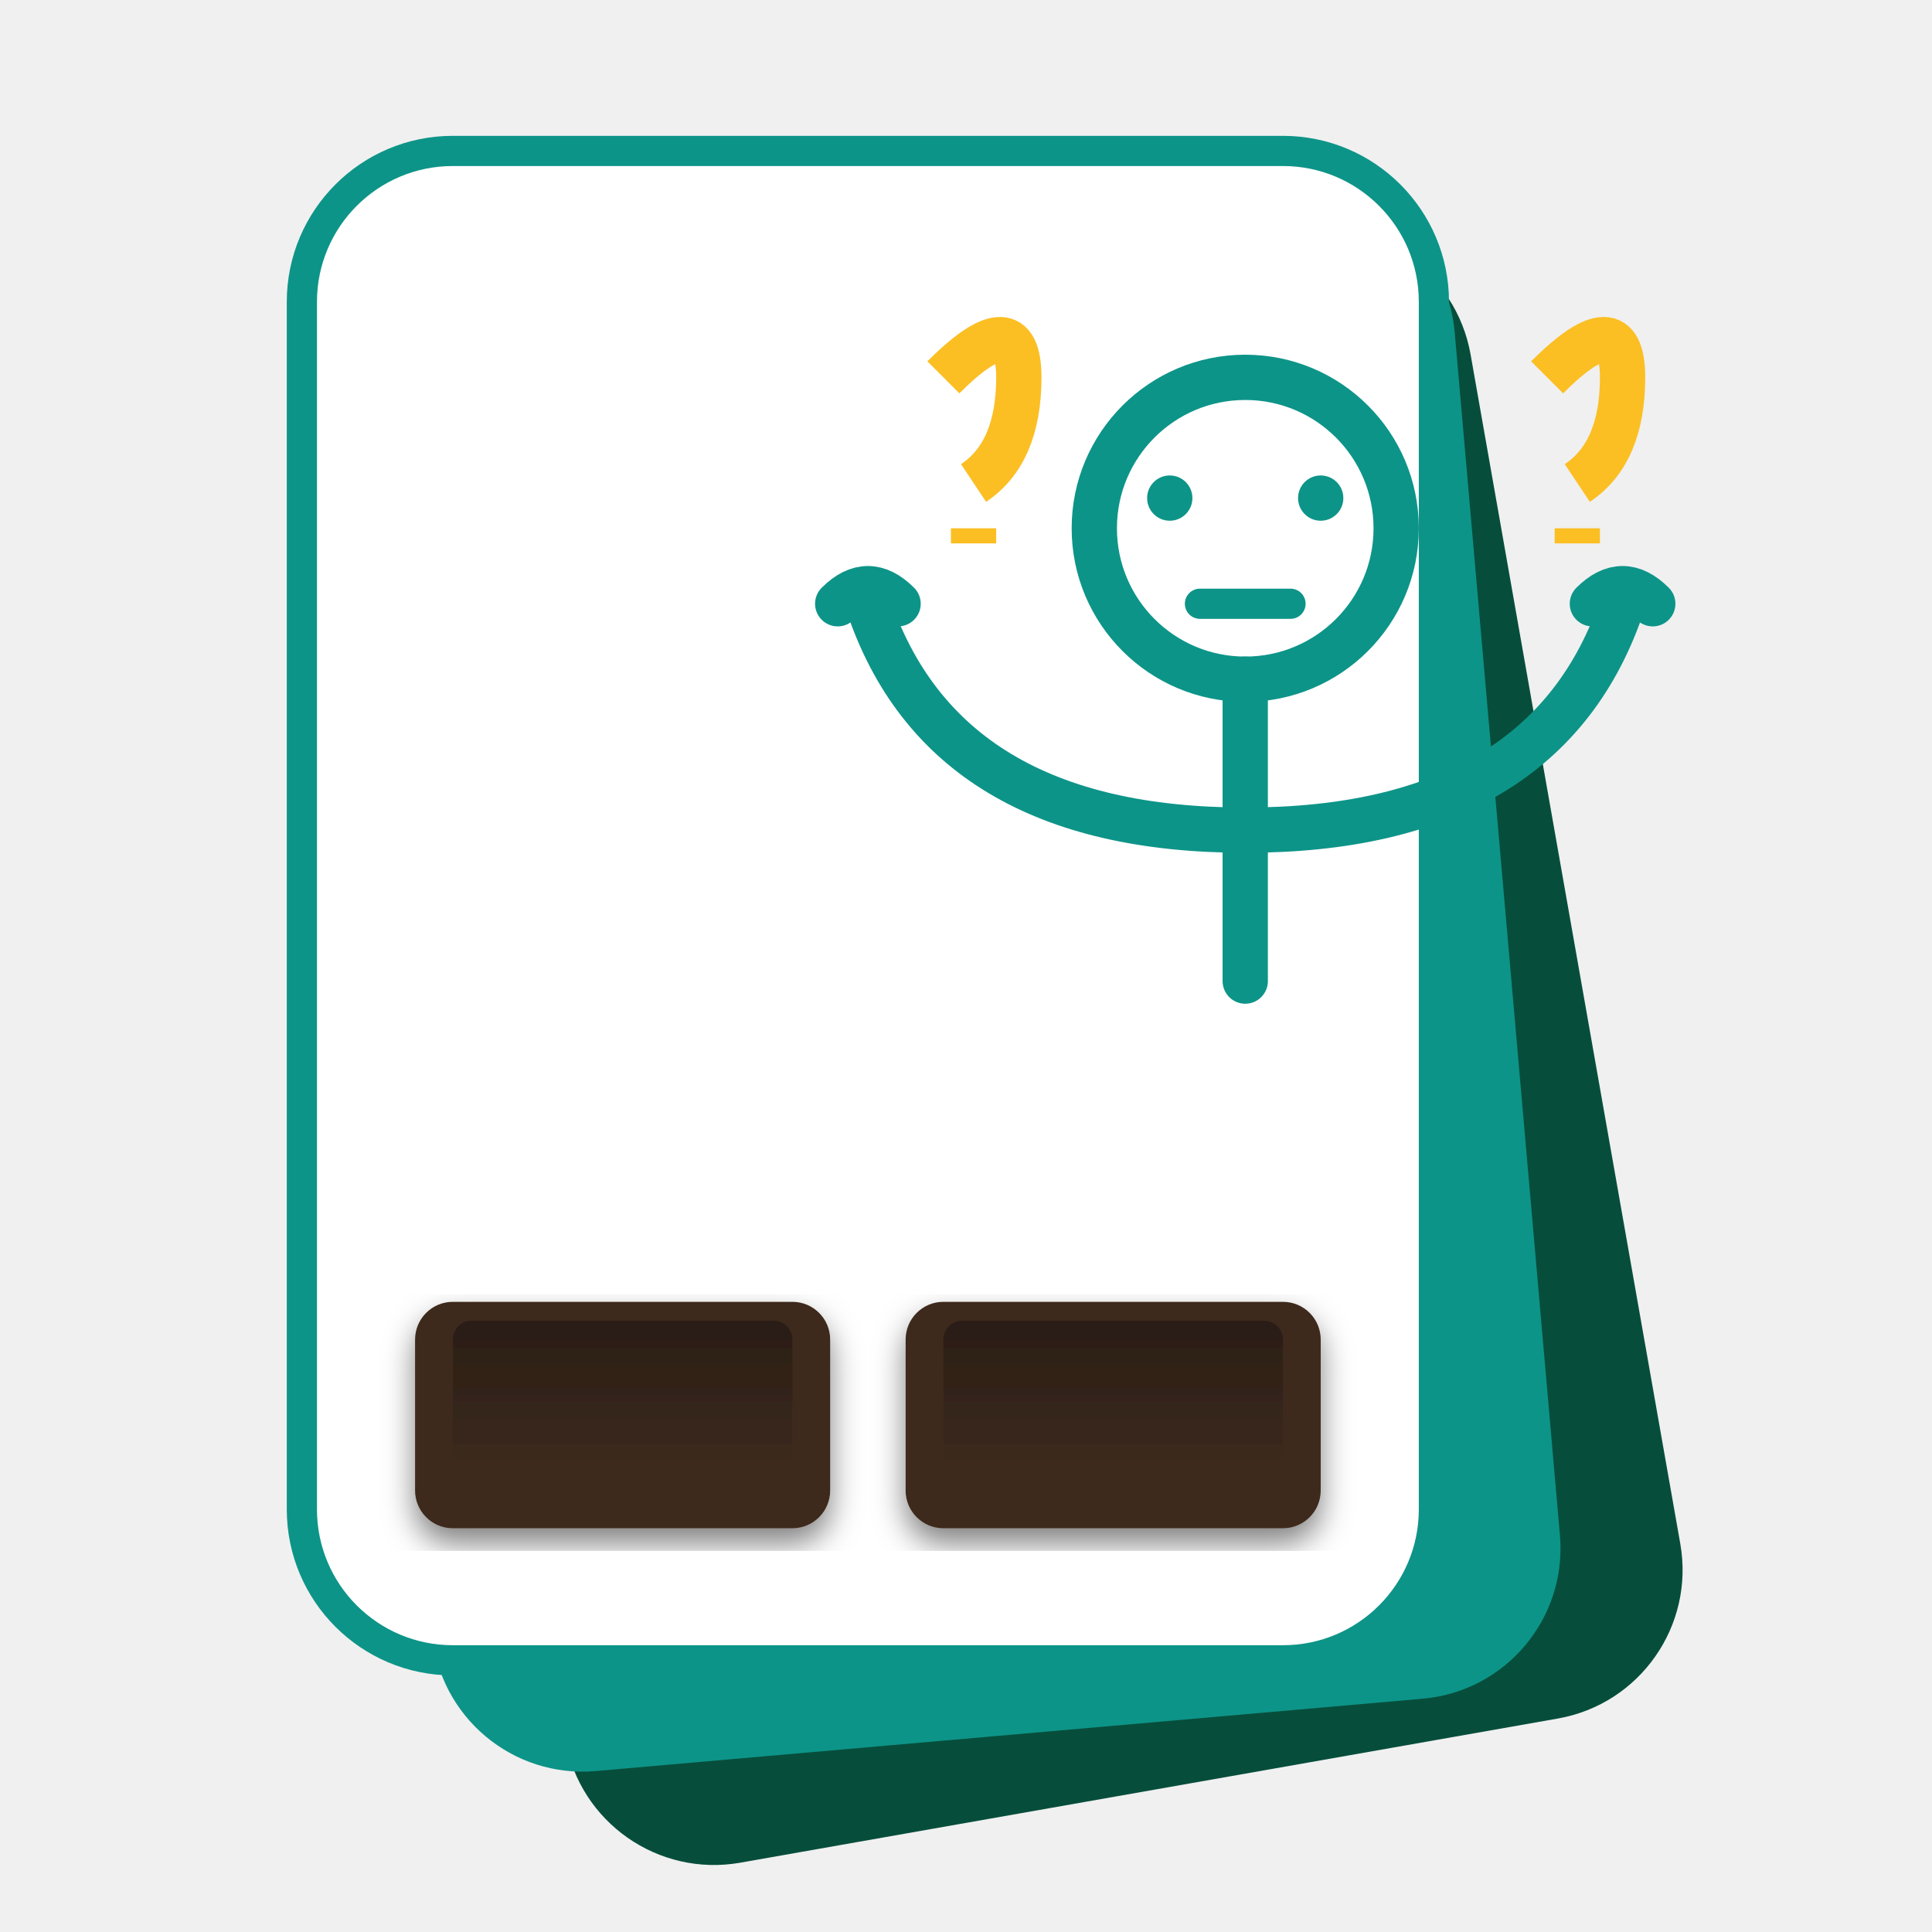
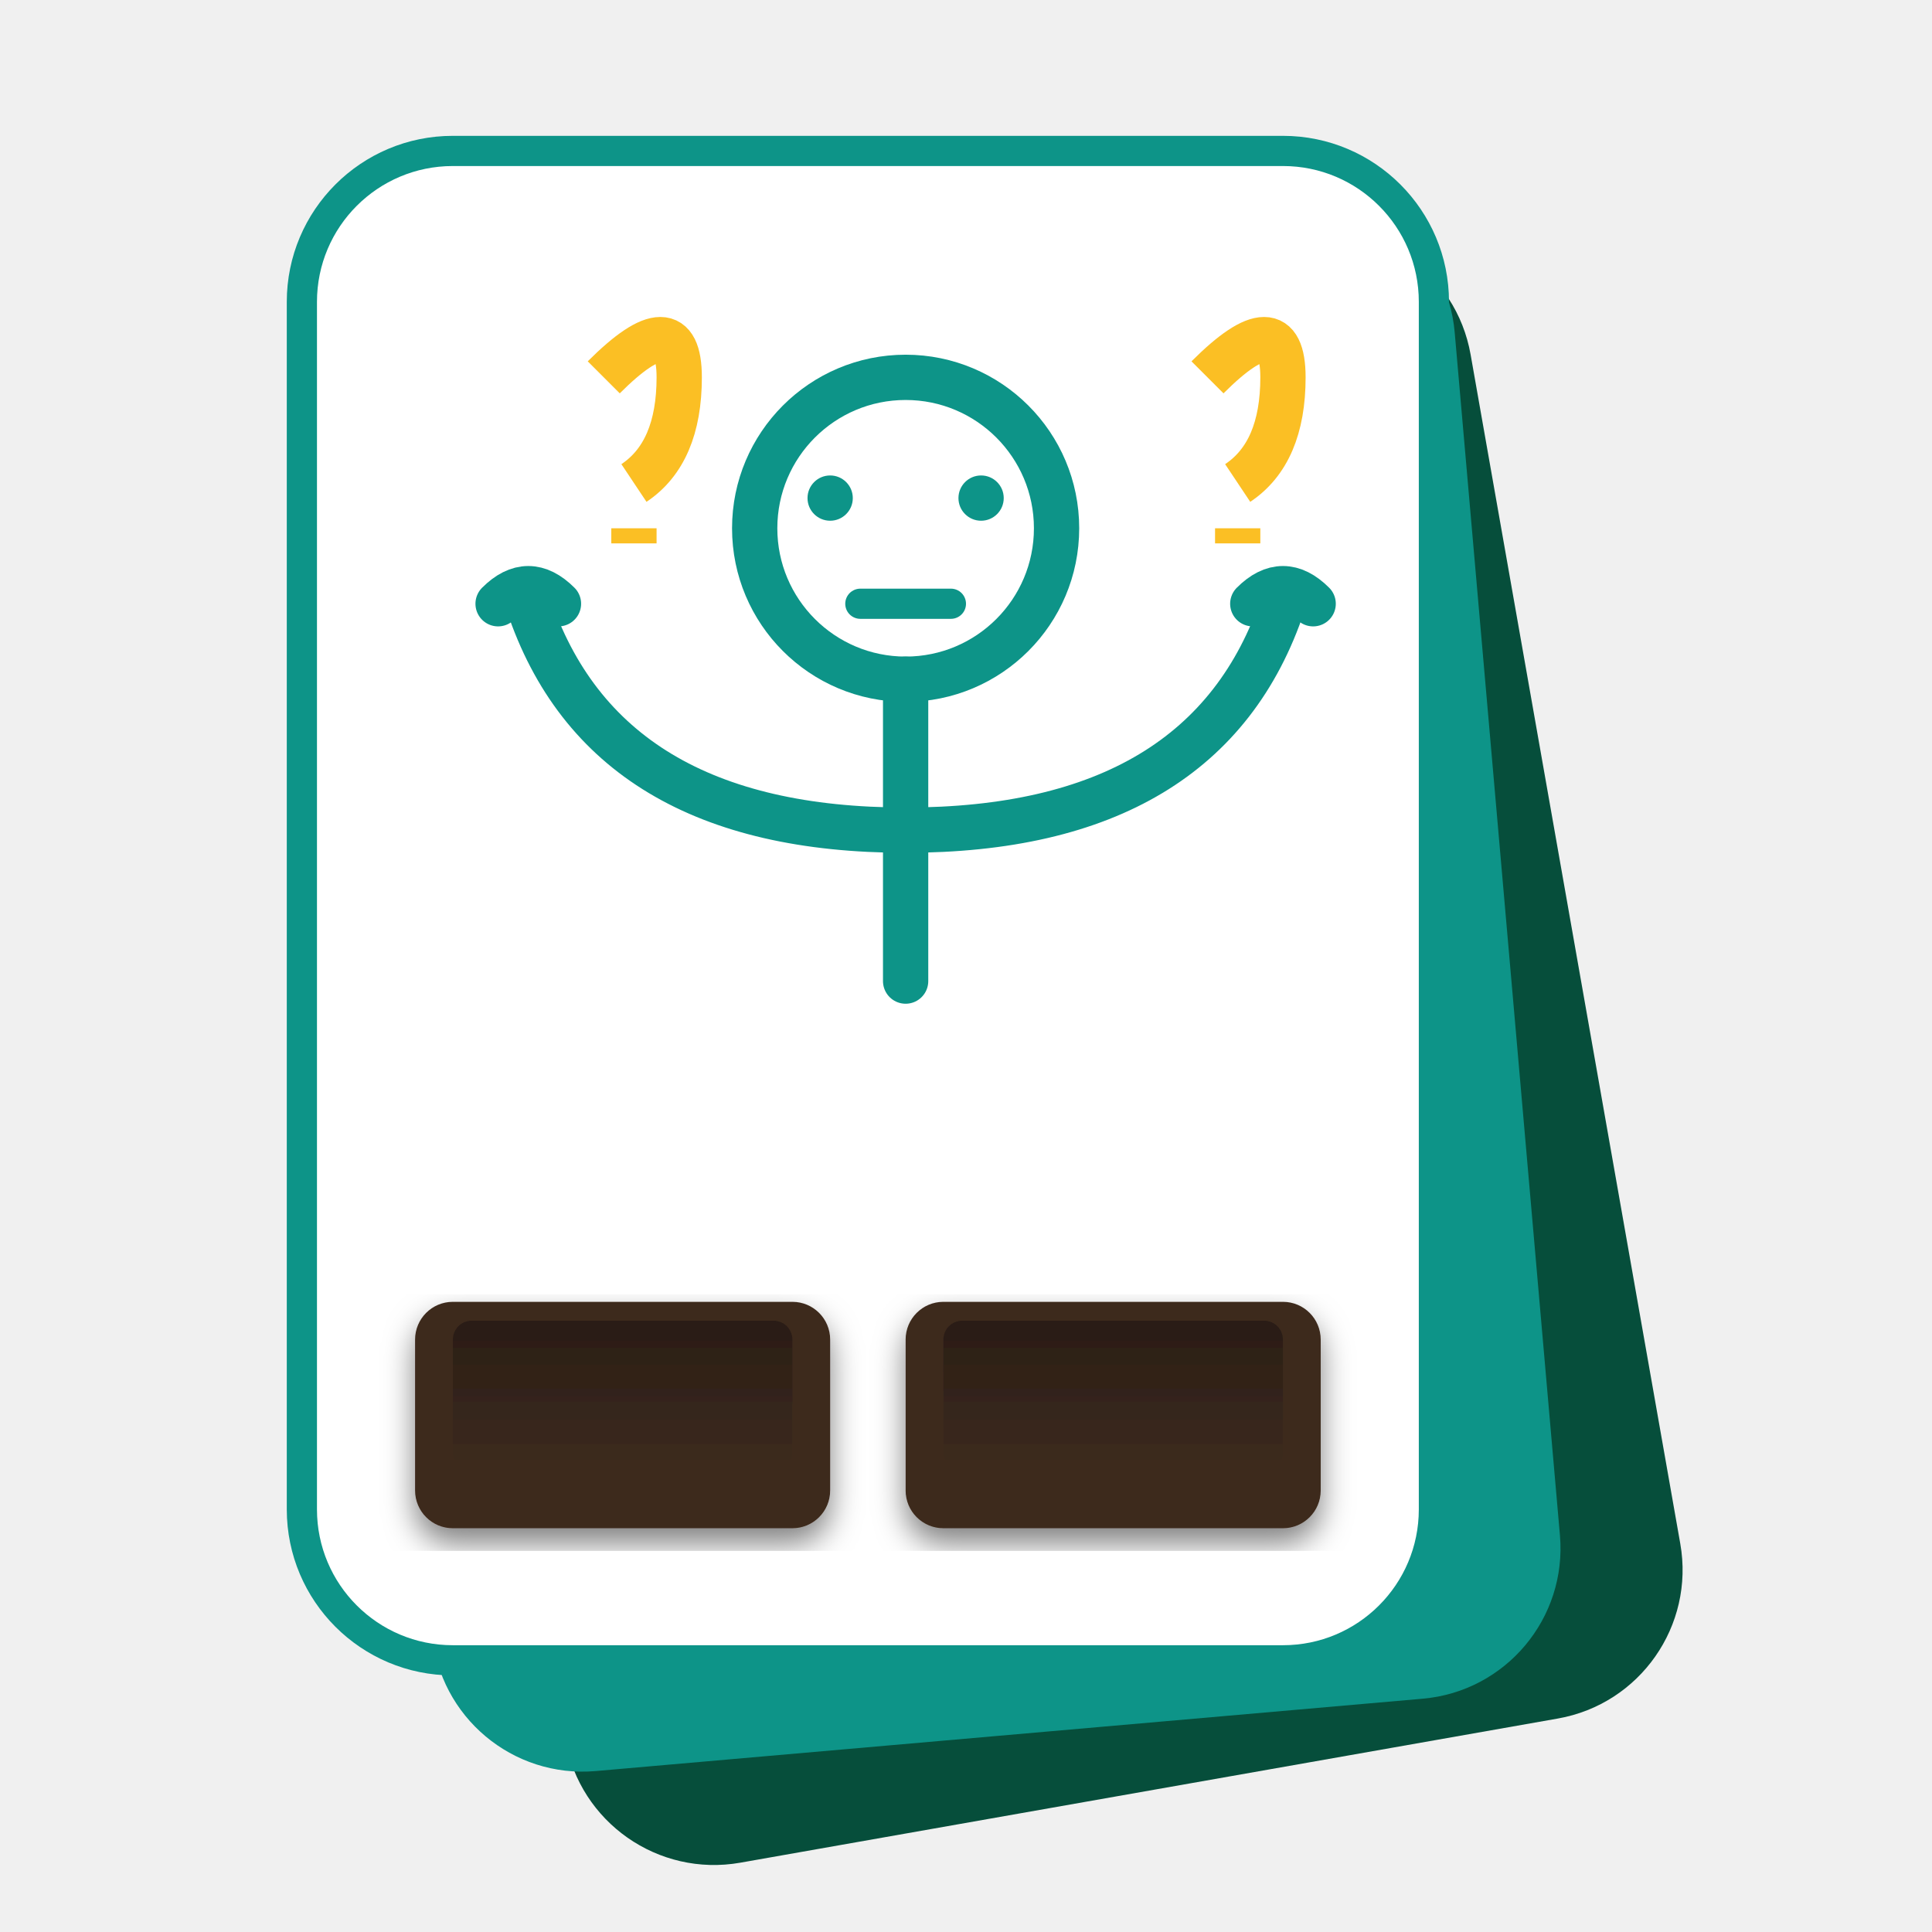
<svg xmlns="http://www.w3.org/2000/svg" width="512" height="512" viewBox="0 0 512 512">
  <defs>
    <linearGradient id="boxInside" x1="0%" y1="0%" x2="0%" y2="100%">
      <stop offset="0%" style="stop-color:#2a1d15;stop-opacity:1" />
      <stop offset="100%" style="stop-color:#3d2b1f;stop-opacity:1" />
    </linearGradient>
    <filter id="boxDepth">
      <feDropShadow dx="0" dy="4" stdDeviation="4" flood-opacity="0.5" />
    </filter>
  </defs>
  <rect x="120" y="80" width="300" height="400" rx="40" fill="#064e3b" transform="rotate(-10, 256, 280)" />
  <rect x="100" y="60" width="300" height="400" rx="40" fill="#0d9488" transform="rotate(-5, 256, 260)" />
  <rect x="80" y="40" width="300" height="400" rx="40" fill="#ffffff" stroke="#0d9488" stroke-width="8" />
-   <g transform="translate(130, 40) scale(4)">
+   <g transform="translate(40, 40) scale(4)">
    <line x1="50" y1="35" x2="50" y2="55" stroke="#0d9488" stroke-width="3" stroke-linecap="round" />
    <circle cx="50" cy="25" r="10" fill="none" stroke="#0d9488" stroke-width="3" />
    <path d="M50 45 Q30 45 25 30" fill="none" stroke="#0d9488" stroke-width="3" stroke-linecap="round" />
    <path d="M50 45 Q70 45 75 30" fill="none" stroke="#0d9488" stroke-width="3" stroke-linecap="round" />
    <path d="M23 30 Q25 28 27 30" fill="none" stroke="#0d9488" stroke-width="3" stroke-linecap="round" />
    <path d="M73 30 Q75 28 77 30" fill="none" stroke="#0d9488" stroke-width="3" stroke-linecap="round" />
    <circle cx="45" cy="23" r="1.5" fill="#0d9488" />
    <circle cx="55" cy="23" r="1.5" fill="#0d9488" />
    <line x1="47" y1="30" x2="53" y2="30" stroke="#0d9488" stroke-width="2" stroke-linecap="round" />
    <path d="M30 15 Q35 10 35 15 Q35 20 32 22 M32 25 L32 26" stroke="#fbbf24" stroke-width="3" fill="none" />
    <path d="M70 15 Q75 10 75 15 Q75 20 72 22 M72 25 L72 26" stroke="#fbbf24" stroke-width="3" fill="none" />
  </g>
  <g transform="translate(110, 340)">
    <g filter="url(#boxDepth)">
      <rect x="0" y="5" width="110" height="60" rx="10" fill="#3d2b1f" />
      <rect x="10" y="10" width="90" height="40" rx="5" fill="url(#boxInside)" />
    </g>
    <g transform="translate(130, 0)" filter="url(#boxDepth)">
      <rect x="0" y="5" width="110" height="60" rx="10" fill="#3d2b1f" />
      <rect x="10" y="10" width="90" height="40" rx="5" fill="url(#boxInside)" />
    </g>
  </g>
</svg>
